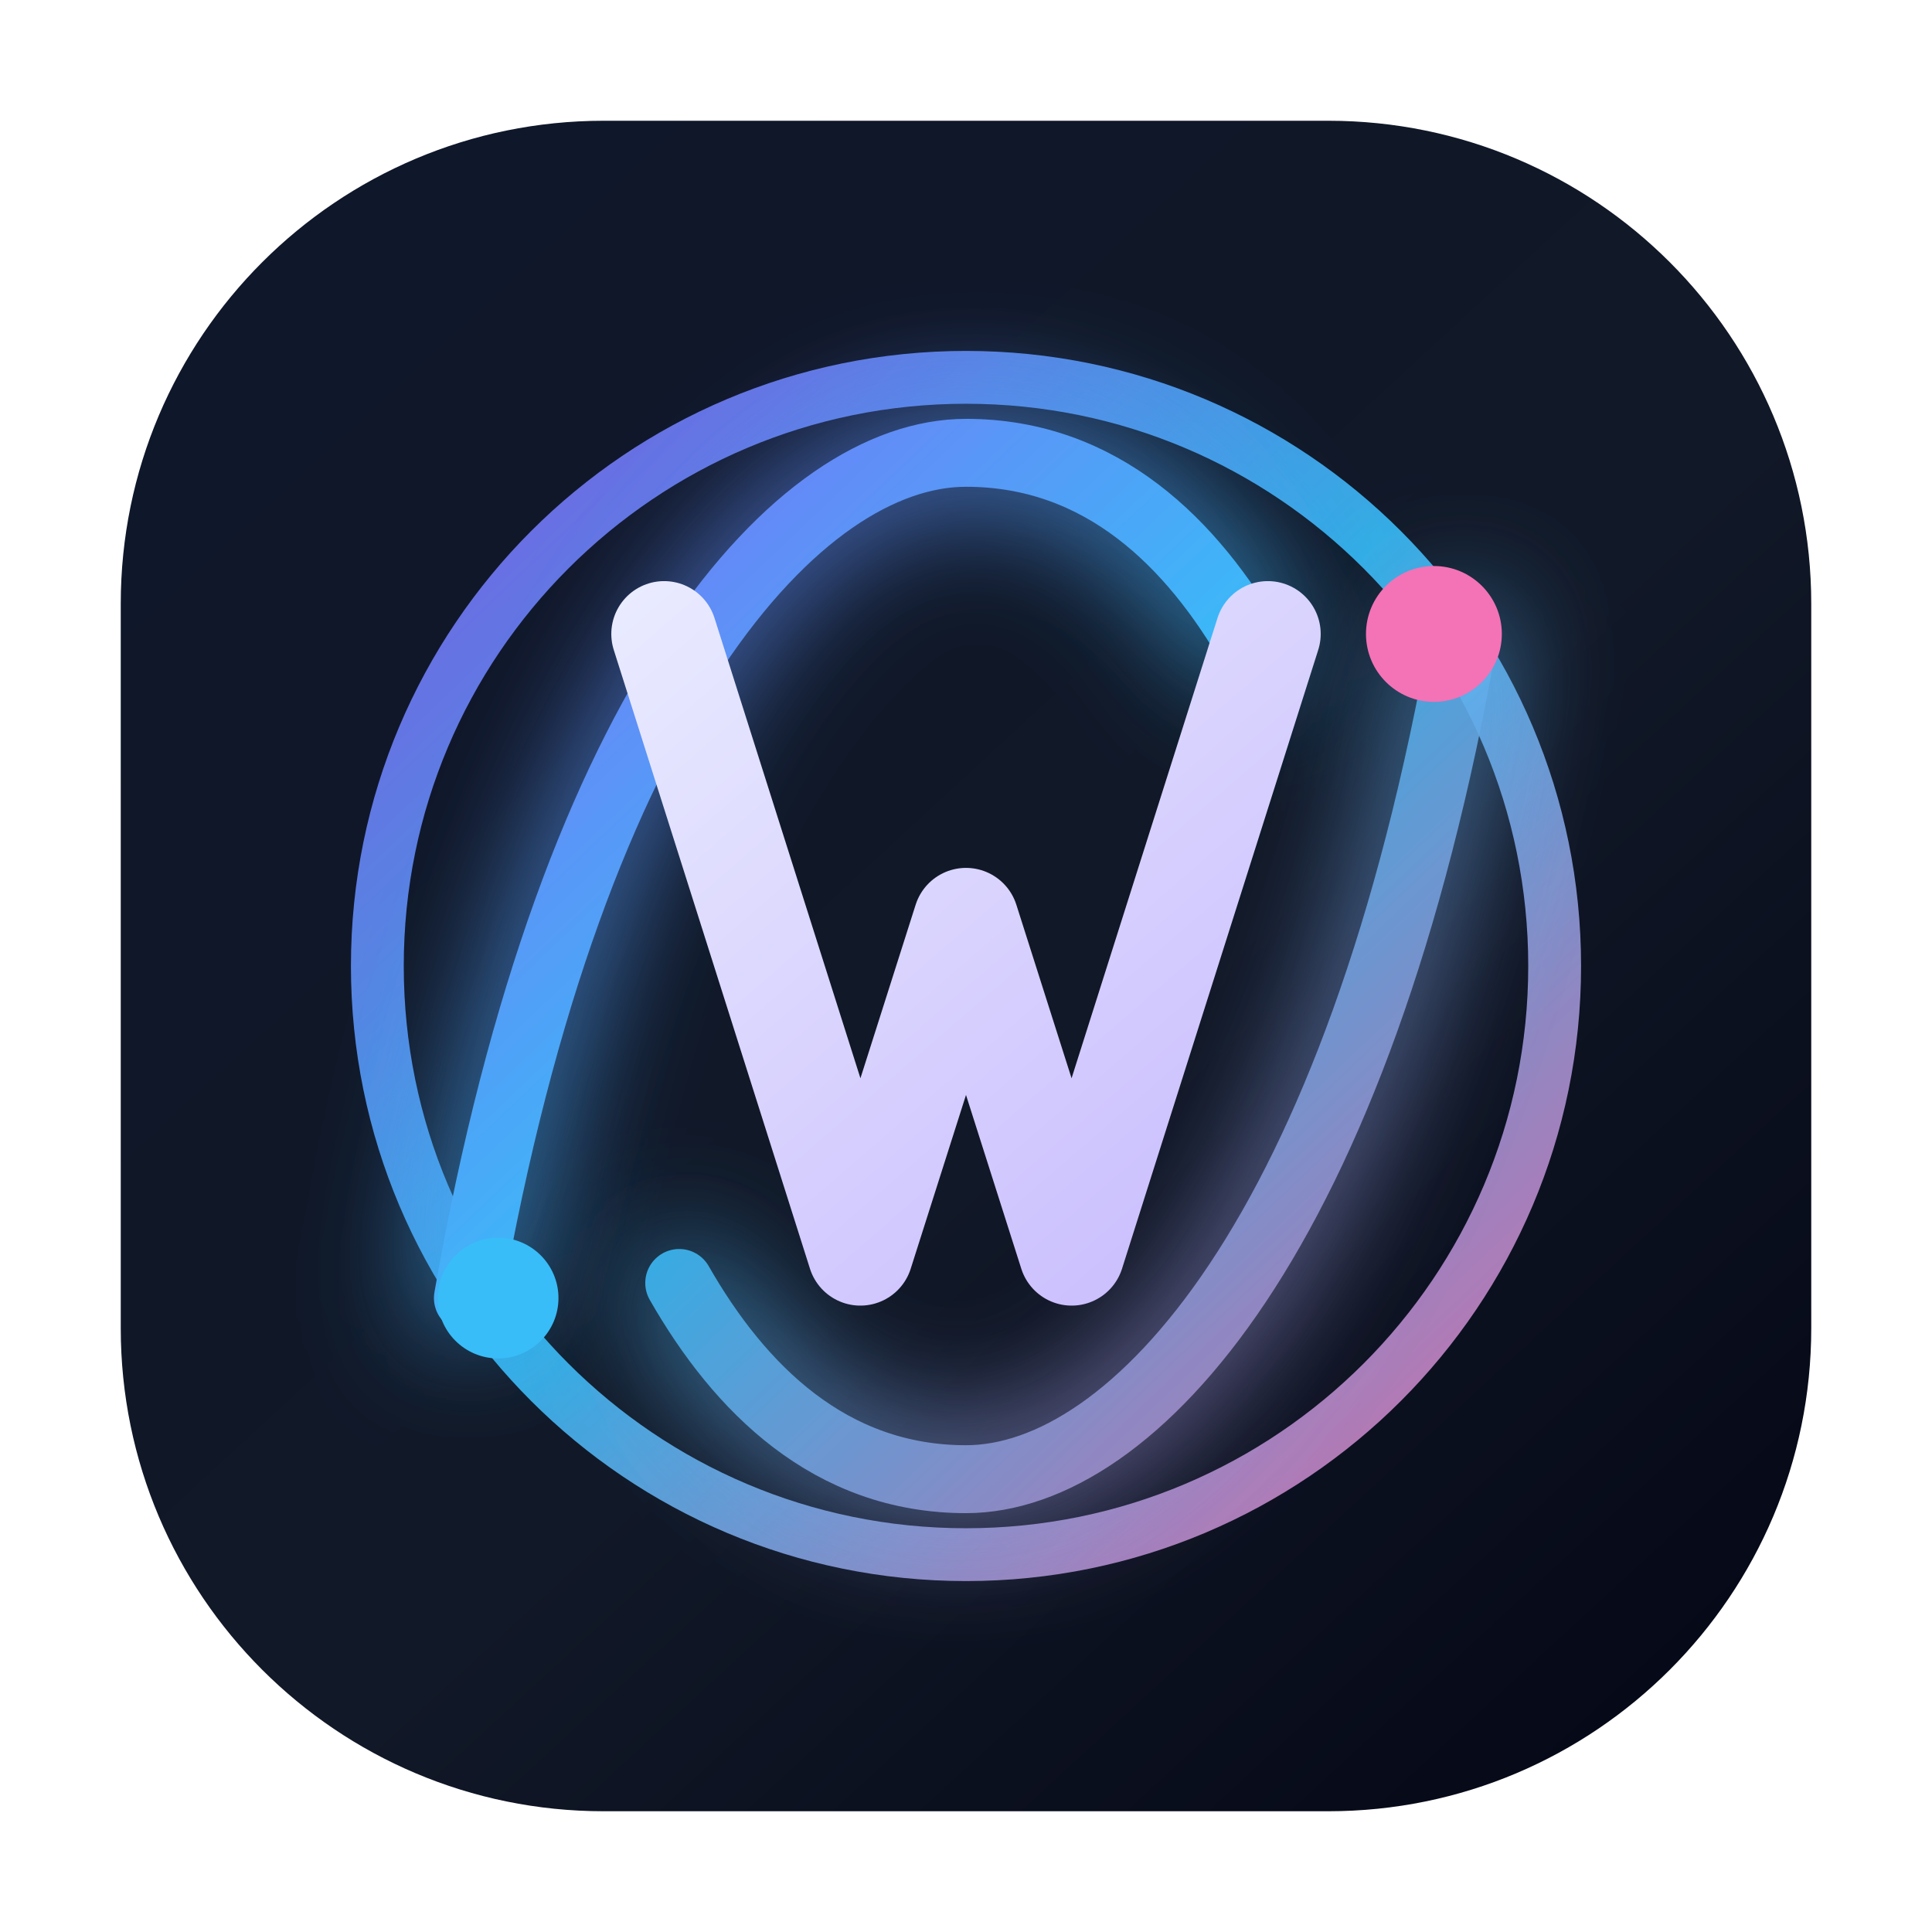
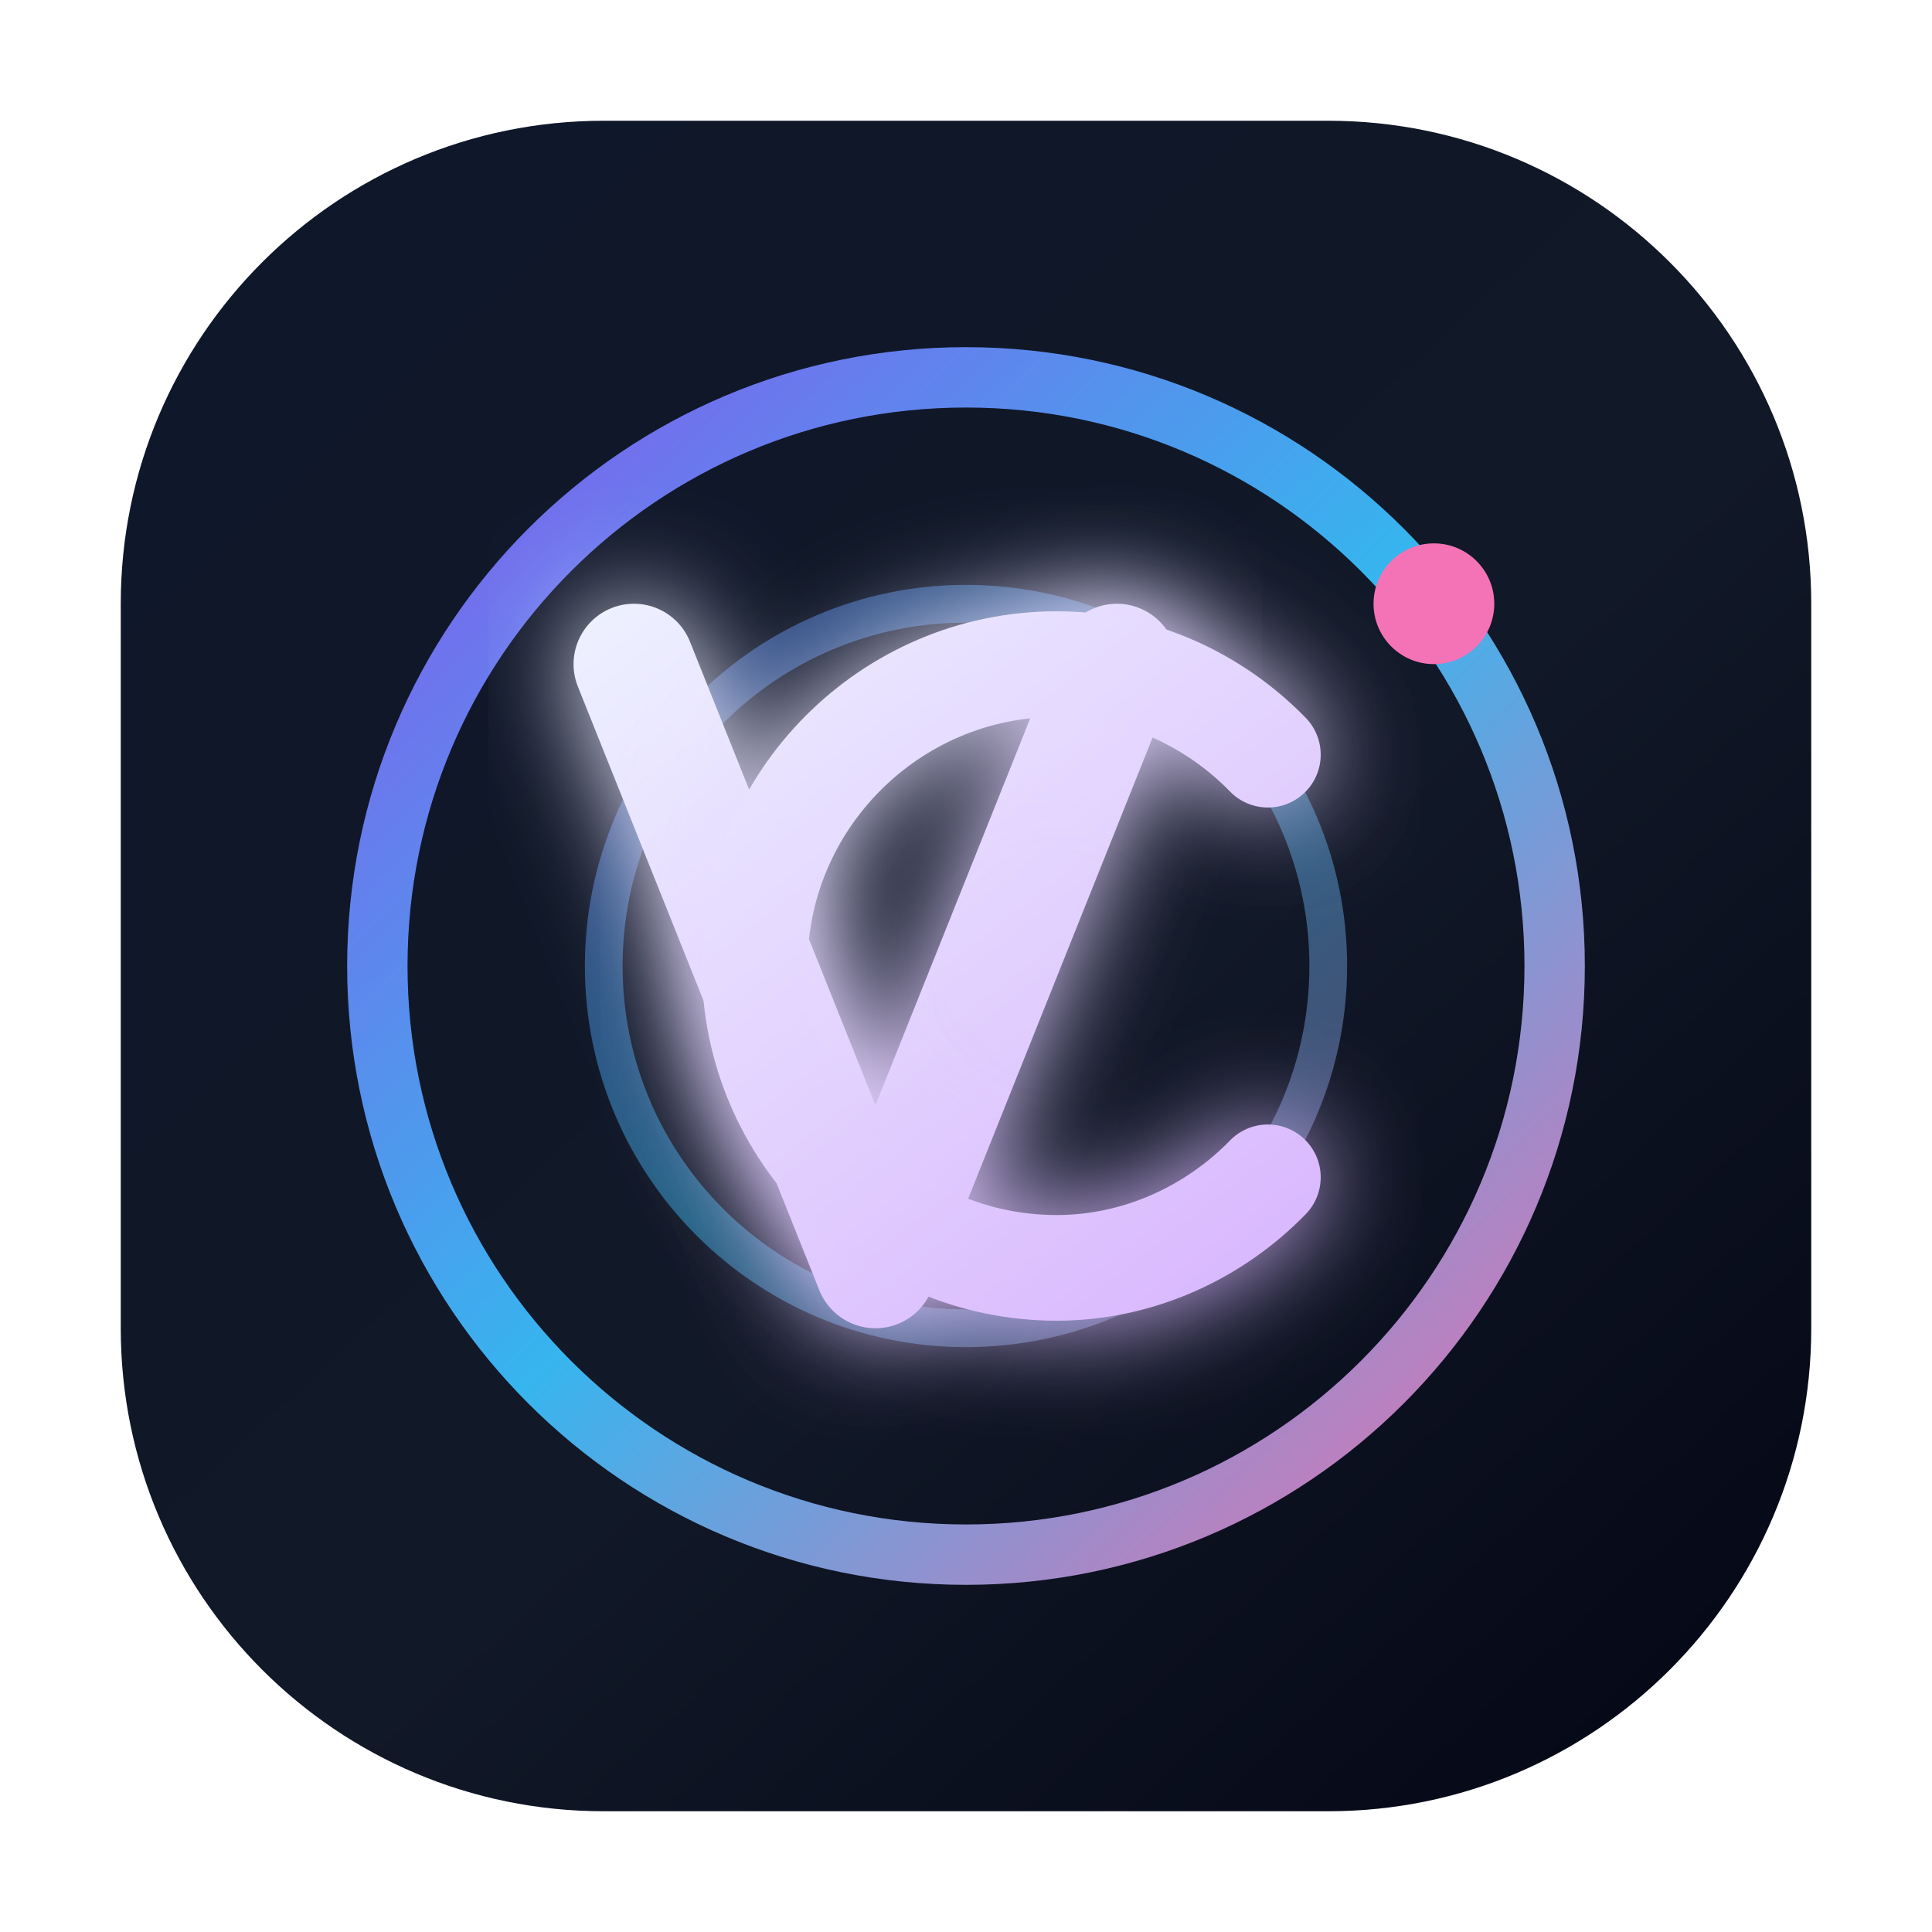
<svg xmlns="http://www.w3.org/2000/svg" viewBox="0 0 128 128" fill="none" role="img" aria-labelledby="title desc">
  <defs>
    <linearGradient id="bg" x1="18" y1="16" x2="112" y2="118" gradientUnits="userSpaceOnUse">
      <stop offset="0" stop-color="#0f172a" />
      <stop offset="0.55" stop-color="#111827" />
      <stop offset="1" stop-color="#050816" />
    </linearGradient>
-     <linearGradient id="stroke" x1="24" y1="22" x2="102" y2="104" gradientUnits="userSpaceOnUse">
+     <linearGradient id="ring" x1="26" y1="24" x2="102" y2="104" gradientUnits="userSpaceOnUse">
      <stop offset="0" stop-color="#8b5cf6" />
      <stop offset="0.5" stop-color="#38bdf8" />
      <stop offset="1" stop-color="#f472b6" />
    </linearGradient>
-     <linearGradient id="core" x1="36" y1="32" x2="88" y2="92" gradientUnits="userSpaceOnUse">
+     <linearGradient id="mark" x1="42" y1="36" x2="84" y2="90" gradientUnits="userSpaceOnUse">
      <stop offset="0" stop-color="#eef2ff" />
-       <stop offset="1" stop-color="#c4b5fd" />
+       <stop offset="1" stop-color="#d8b4fe" />
    </linearGradient>
    <filter id="glow" x="-30%" y="-30%" width="160%" height="160%">
-       <feGaussianBlur stdDeviation="4" result="blur" />
+       <feGaussianBlur stdDeviation="3.5" result="blur" />
      <feMerge>
        <feMergeNode in="blur" />
        <feMergeNode in="SourceGraphic" />
      </feMerge>
    </filter>
  </defs>
  <rect x="8" y="8" width="112" height="112" rx="32" fill="url(#bg)" />
-   <circle cx="64" cy="64" r="39" stroke="url(#stroke)" stroke-width="3.5" opacity="0.9" />
-   <path d="M31 86C38 46 53 30 64 30C73 30 79 36 83 43" stroke="url(#stroke)" stroke-width="4.5" stroke-linecap="round" filter="url(#glow)" />
-   <path d="M97 42C90 82 75 98 64 98C55 98 49 92 45 85" stroke="url(#stroke)" stroke-width="4.5" stroke-linecap="round" opacity="0.9" filter="url(#glow)" />
-   <path d="M44 42L57 83L64 61L71 83L84 42" stroke="url(#core)" stroke-width="7" stroke-linecap="round" stroke-linejoin="round" />
-   <circle cx="95" cy="42" r="4.5" fill="#f472b6" />
-   <circle cx="33" cy="86" r="4" fill="#38bdf8" />
+   <circle cx="64" cy="64" r="39" stroke="url(#ring)" stroke-width="4" opacity="0.95" />
+   <circle cx="64" cy="64" r="24" stroke="url(#ring)" stroke-width="2.5" opacity="0.45" />
+   <path d="M42 44L58 84L74 44" stroke="url(#mark)" stroke-width="8" stroke-linecap="round" stroke-linejoin="round" filter="url(#glow)" />
+   <path d="M84 50C80.5 46.4 75.5 44 70 44C59 44 50 53 50 64C50 75 59 84 70 84C75.5 84 80.5 81.6 84 78" stroke="url(#mark)" stroke-width="7" stroke-linecap="round" filter="url(#glow)" />
+   <circle cx="95" cy="40" r="4" fill="#f472b6" />
</svg>
